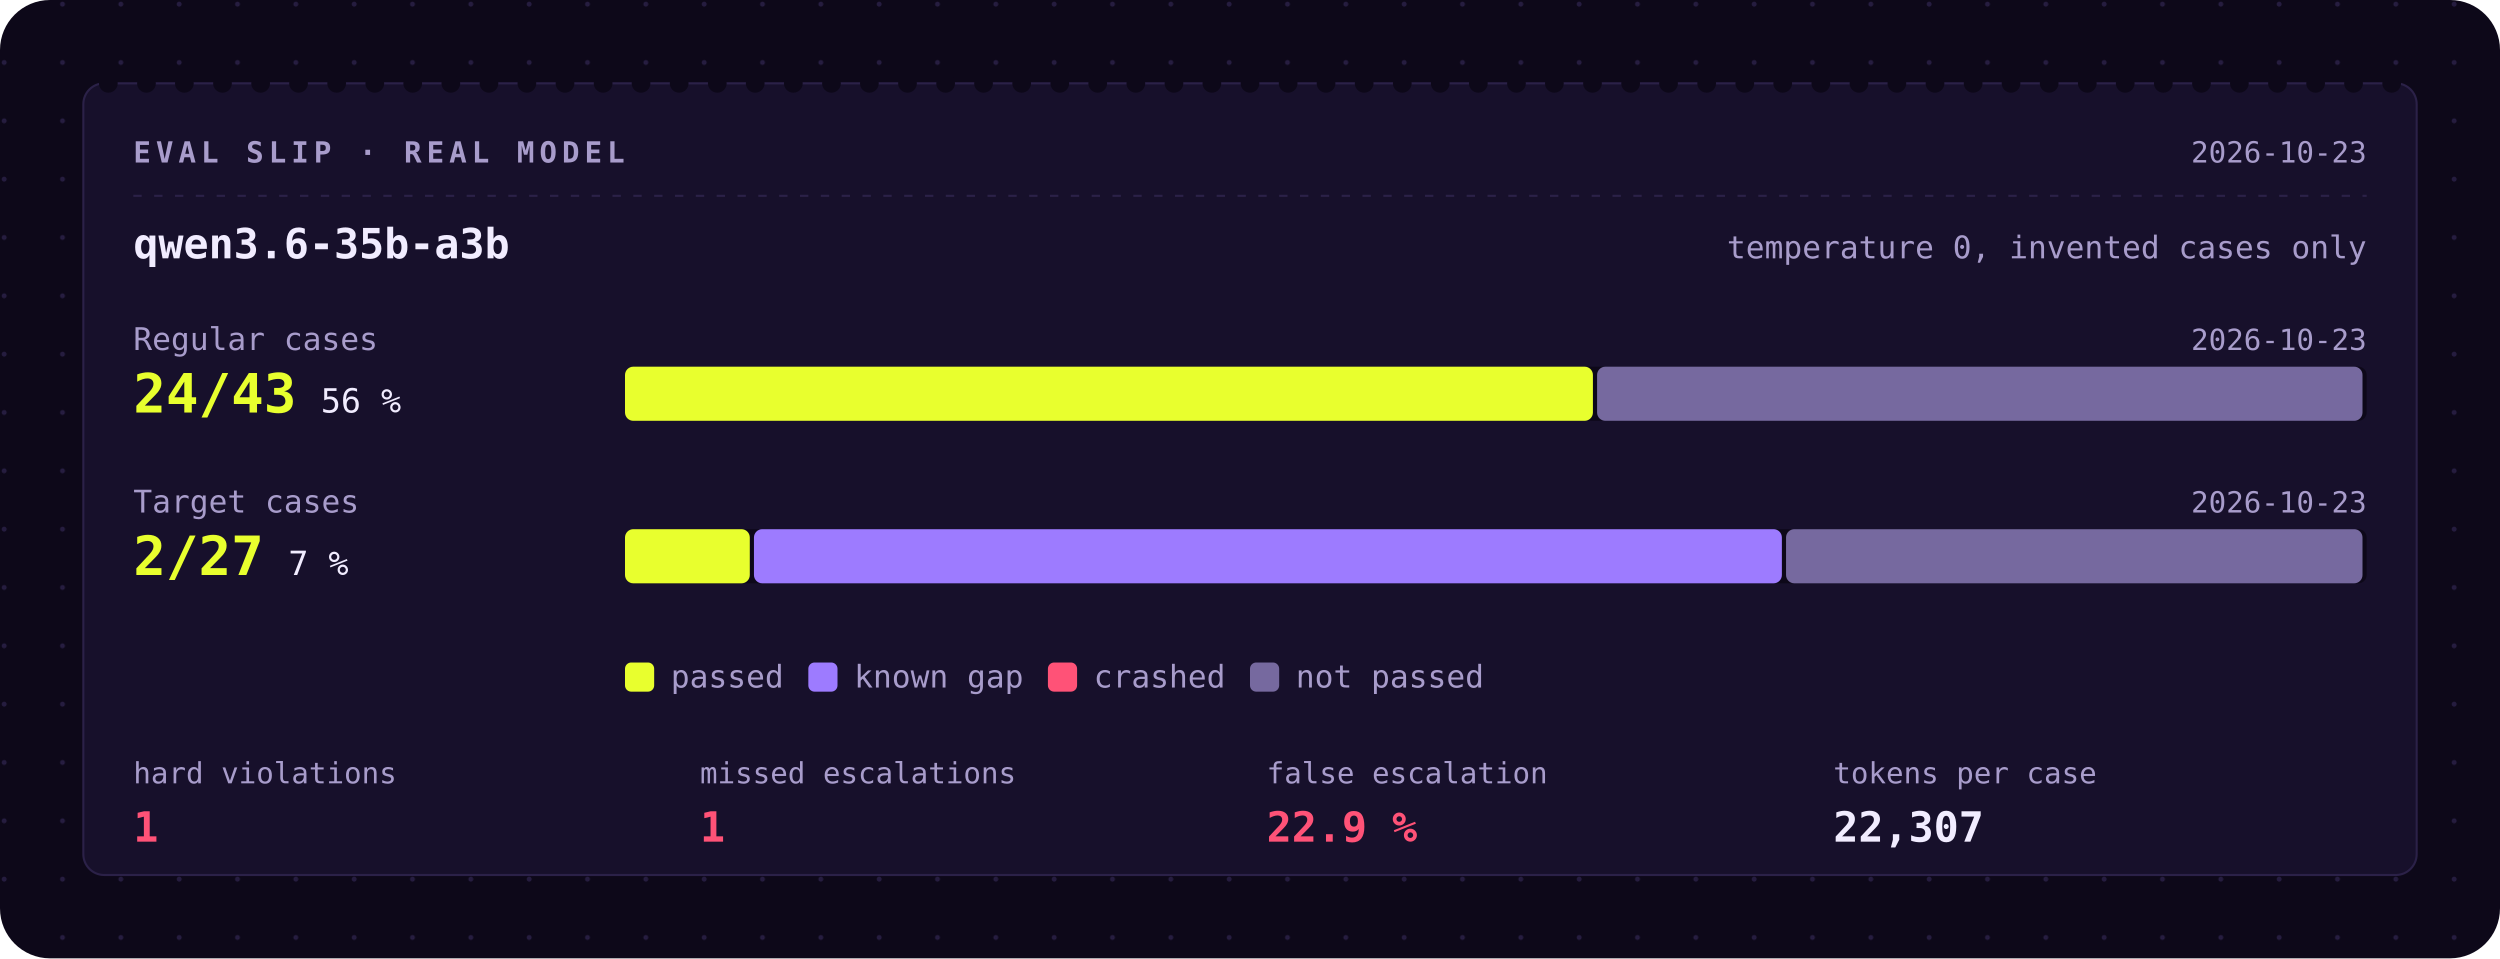
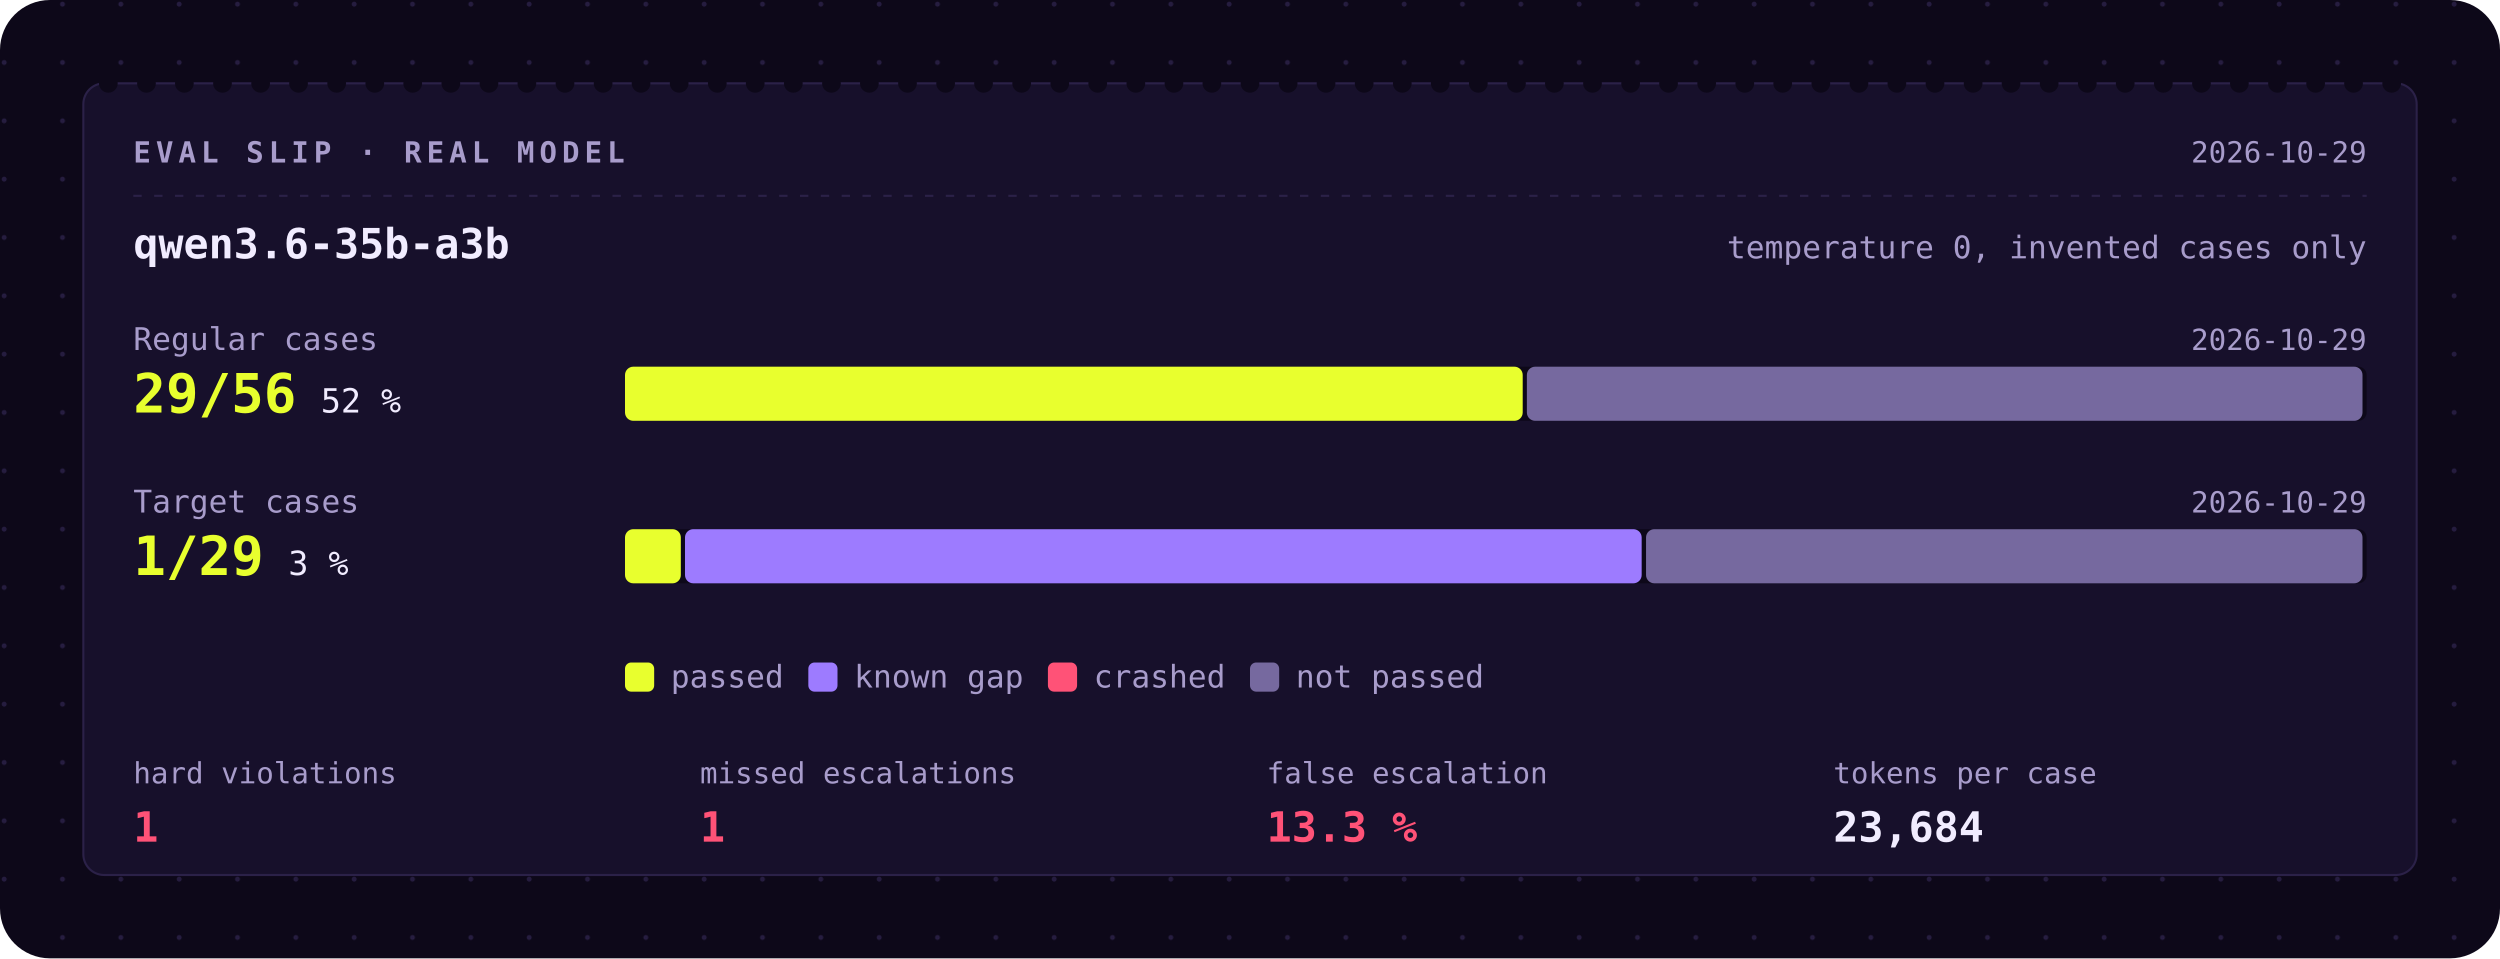
<svg xmlns="http://www.w3.org/2000/svg" width="1200" height="460" viewBox="0 0 1200 460" role="img" aria-labelledby="t d">
  <style>text{font-family:ui-monospace, 'JetBrains Mono', 'SF Mono', Menlo, Consolas, 'DejaVu Sans Mono', monospace}</style>
  <defs>
    <filter id="glow" filterUnits="userSpaceOnUse" x="0" y="0" width="1200" height="460">
      <feGaussianBlur stdDeviation="6" />
    </filter>
    <filter id="soft" filterUnits="userSpaceOnUse" x="0" y="0" width="1200" height="460">
      <feGaussianBlur stdDeviation="2.2" />
    </filter>
  </defs>
  <rect width="1200" height="460" rx="24" fill="#0D0819" />
  <pattern id="dots" width="28" height="28" patternUnits="userSpaceOnUse">
    <circle cx="2" cy="2" r="1.2" fill="#2B2148" />
  </pattern>
  <rect width="1200" height="460" rx="24" fill="url(#dots)" opacity="0.8" />
  <rect x="40" y="40" width="1120" height="380" rx="10" fill="#17102B" stroke="#2B2148" />
  <circle cx="52" cy="40" r="4.5" fill="#0D0819" />
  <circle cx="70.3" cy="40" r="4.5" fill="#0D0819" />
  <circle cx="88.5" cy="40" r="4.5" fill="#0D0819" />
  <circle cx="106.8" cy="40" r="4.5" fill="#0D0819" />
  <circle cx="125.1" cy="40" r="4.5" fill="#0D0819" />
  <circle cx="143.3" cy="40" r="4.5" fill="#0D0819" />
  <circle cx="161.6" cy="40" r="4.5" fill="#0D0819" />
  <circle cx="179.9" cy="40" r="4.5" fill="#0D0819" />
  <circle cx="198.1" cy="40" r="4.5" fill="#0D0819" />
  <circle cx="216.4" cy="40" r="4.5" fill="#0D0819" />
  <circle cx="234.7" cy="40" r="4.5" fill="#0D0819" />
  <circle cx="252.9" cy="40" r="4.5" fill="#0D0819" />
  <circle cx="271.2" cy="40" r="4.5" fill="#0D0819" />
  <circle cx="289.5" cy="40" r="4.5" fill="#0D0819" />
  <circle cx="307.7" cy="40" r="4.5" fill="#0D0819" />
  <circle cx="326" cy="40" r="4.5" fill="#0D0819" />
  <circle cx="344.3" cy="40" r="4.5" fill="#0D0819" />
  <circle cx="362.5" cy="40" r="4.5" fill="#0D0819" />
  <circle cx="380.8" cy="40" r="4.5" fill="#0D0819" />
  <circle cx="399.1" cy="40" r="4.5" fill="#0D0819" />
  <circle cx="417.3" cy="40" r="4.5" fill="#0D0819" />
  <circle cx="435.6" cy="40" r="4.5" fill="#0D0819" />
  <circle cx="453.9" cy="40" r="4.5" fill="#0D0819" />
  <circle cx="472.1" cy="40" r="4.5" fill="#0D0819" />
  <circle cx="490.4" cy="40" r="4.5" fill="#0D0819" />
  <circle cx="508.7" cy="40" r="4.5" fill="#0D0819" />
  <circle cx="526.9" cy="40" r="4.5" fill="#0D0819" />
  <circle cx="545.2" cy="40" r="4.5" fill="#0D0819" />
  <circle cx="563.5" cy="40" r="4.5" fill="#0D0819" />
  <circle cx="581.7" cy="40" r="4.5" fill="#0D0819" />
  <circle cx="600" cy="40" r="4.5" fill="#0D0819" />
  <circle cx="618.3" cy="40" r="4.5" fill="#0D0819" />
  <circle cx="636.5" cy="40" r="4.5" fill="#0D0819" />
  <circle cx="654.8" cy="40" r="4.5" fill="#0D0819" />
  <circle cx="673.1" cy="40" r="4.5" fill="#0D0819" />
  <circle cx="691.3" cy="40" r="4.5" fill="#0D0819" />
  <circle cx="709.6" cy="40" r="4.5" fill="#0D0819" />
  <circle cx="727.9" cy="40" r="4.5" fill="#0D0819" />
  <circle cx="746.1" cy="40" r="4.5" fill="#0D0819" />
  <circle cx="764.4" cy="40" r="4.5" fill="#0D0819" />
  <circle cx="782.7" cy="40" r="4.5" fill="#0D0819" />
  <circle cx="800.9" cy="40" r="4.5" fill="#0D0819" />
  <circle cx="819.2" cy="40" r="4.5" fill="#0D0819" />
  <circle cx="837.5" cy="40" r="4.5" fill="#0D0819" />
  <circle cx="855.7" cy="40" r="4.5" fill="#0D0819" />
  <circle cx="874" cy="40" r="4.5" fill="#0D0819" />
  <circle cx="892.3" cy="40" r="4.5" fill="#0D0819" />
  <circle cx="910.5" cy="40" r="4.5" fill="#0D0819" />
  <circle cx="928.8" cy="40" r="4.5" fill="#0D0819" />
  <circle cx="947.1" cy="40" r="4.5" fill="#0D0819" />
  <circle cx="965.3" cy="40" r="4.5" fill="#0D0819" />
  <circle cx="983.6" cy="40" r="4.5" fill="#0D0819" />
  <circle cx="1001.9" cy="40" r="4.5" fill="#0D0819" />
  <circle cx="1020.1" cy="40" r="4.5" fill="#0D0819" />
  <circle cx="1038.4" cy="40" r="4.5" fill="#0D0819" />
  <circle cx="1056.7" cy="40" r="4.5" fill="#0D0819" />
  <circle cx="1074.9" cy="40" r="4.5" fill="#0D0819" />
  <circle cx="1093.2" cy="40" r="4.5" fill="#0D0819" />
  <circle cx="1111.5" cy="40" r="4.5" fill="#0D0819" />
  <circle cx="1129.7" cy="40" r="4.5" fill="#0D0819" />
  <circle cx="1148" cy="40" r="4.5" fill="#0D0819" />
  <text x="64" y="78" font-size="14" fill="#A89CCB" font-weight="700" letter-spacing="2.4">EVAL SLIP · REAL MODEL</text>
-   <text x="1136" y="78" font-size="14" fill="#A89CCB" text-anchor="end">2026-10-23</text>
+   <text x="1136" y="78" font-size="14" fill="#A89CCB" text-anchor="end">2026-10-29</text>
  <line x1="64" y1="94" x2="1136" y2="94" stroke="#2B2148" stroke-dasharray="4 6" />
  <text x="64" y="124" font-size="20" fill="#F1ECFF" font-weight="700">qwen3.6-35b-a3b</text>
  <text x="1136" y="124" font-size="15" fill="#A89CCB" text-anchor="end">temperature 0, invented cases only</text>
  <text x="64" y="168" font-size="15" fill="#A89CCB">Regular cases</text>
-   <text x="64" y="198" font-size="26" fill="#E8FF2E" font-weight="700">24/43</text>
-   <text x="154" y="198" font-size="16" fill="#F1ECFF">56 %</text>
+   <text x="64" y="198" font-size="26" fill="#E8FF2E" font-weight="700">29/56</text>
+   <text x="154" y="198" font-size="16" fill="#F1ECFF">52 %</text>
  <rect x="300" y="176" width="836" height="26" rx="4" fill="#0D0819" />
-   <rect x="300" y="176" width="464.6" height="26" rx="4" fill="#E8FF2E" />
-   <rect x="766.6" y="176" width="367.4" height="26" rx="4" fill="#76699F" />
-   <text x="1136" y="168" font-size="14" fill="#A89CCB" text-anchor="end">2026-10-23</text>
+   <rect x="300" y="176" width="430.9" height="26" rx="4" fill="#E8FF2E" />
+   <rect x="732.9" y="176" width="401.1" height="26" rx="4" fill="#76699F" />
+   <text x="1136" y="168" font-size="14" fill="#A89CCB" text-anchor="end">2026-10-29</text>
  <text x="64" y="246" font-size="15" fill="#A89CCB">Target cases</text>
-   <text x="64" y="276" font-size="26" fill="#E8FF2E" font-weight="700">2/27</text>
-   <text x="138.4" y="276" font-size="16" fill="#F1ECFF">7 %</text>
+   <text x="64" y="276" font-size="26" fill="#E8FF2E" font-weight="700">1/29</text>
+   <text x="138.4" y="276" font-size="16" fill="#F1ECFF">3 %</text>
  <rect x="300" y="254" width="836" height="26" rx="4" fill="#0D0819" />
-   <rect x="300" y="254" width="59.9" height="26" rx="4" fill="#E8FF2E" />
-   <rect x="361.9" y="254" width="493.4" height="26" rx="4" fill="#9D7BFF" />
-   <rect x="857.3" y="254" width="276.7" height="26" rx="4" fill="#76699F" />
-   <text x="1136" y="246" font-size="14" fill="#A89CCB" text-anchor="end">2026-10-23</text>
+   <rect x="300" y="254" width="26.8" height="26" rx="4" fill="#E8FF2E" />
+   <rect x="328.8" y="254" width="459.2" height="26" rx="4" fill="#9D7BFF" />
+   <rect x="790.1" y="254" width="343.9" height="26" rx="4" fill="#76699F" />
+   <text x="1136" y="246" font-size="14" fill="#A89CCB" text-anchor="end">2026-10-29</text>
  <rect x="300" y="318" width="14" height="14" rx="3" fill="#E8FF2E" />
  <text x="322" y="330" font-size="15" fill="#A89CCB">passed</text>
  <rect x="388" y="318" width="14" height="14" rx="3" fill="#9D7BFF" />
  <text x="410" y="330" font-size="15" fill="#A89CCB">known gap</text>
  <rect x="503" y="318" width="14" height="14" rx="3" fill="#FF5277" />
  <text x="525" y="330" font-size="15" fill="#A89CCB">crashed</text>
  <rect x="600" y="318" width="14" height="14" rx="3" fill="#76699F" />
  <text x="622" y="330" font-size="15" fill="#A89CCB">not passed</text>
  <text x="64" y="376" font-size="14" fill="#A89CCB">hard violations</text>
  <text x="64" y="404" font-size="20" fill="#FF5277" font-weight="700">1</text>
  <text x="336" y="376" font-size="14" fill="#A89CCB">missed escalations</text>
  <text x="336" y="404" font-size="20" fill="#FF5277" font-weight="700">1</text>
  <text x="608" y="376" font-size="14" fill="#A89CCB">false escalation</text>
-   <text x="608" y="404" font-size="20" fill="#FF5277" font-weight="700">22.9 %</text>
+   <text x="608" y="404" font-size="20" fill="#FF5277" font-weight="700">13.3 %</text>
  <text x="880" y="376" font-size="14" fill="#A89CCB">tokens per case</text>
-   <text x="880" y="404" font-size="20" fill="#F1ECFF" font-weight="700">22,307</text>
+   <text x="880" y="404" font-size="20" fill="#F1ECFF" font-weight="700">23,684</text>
</svg>
